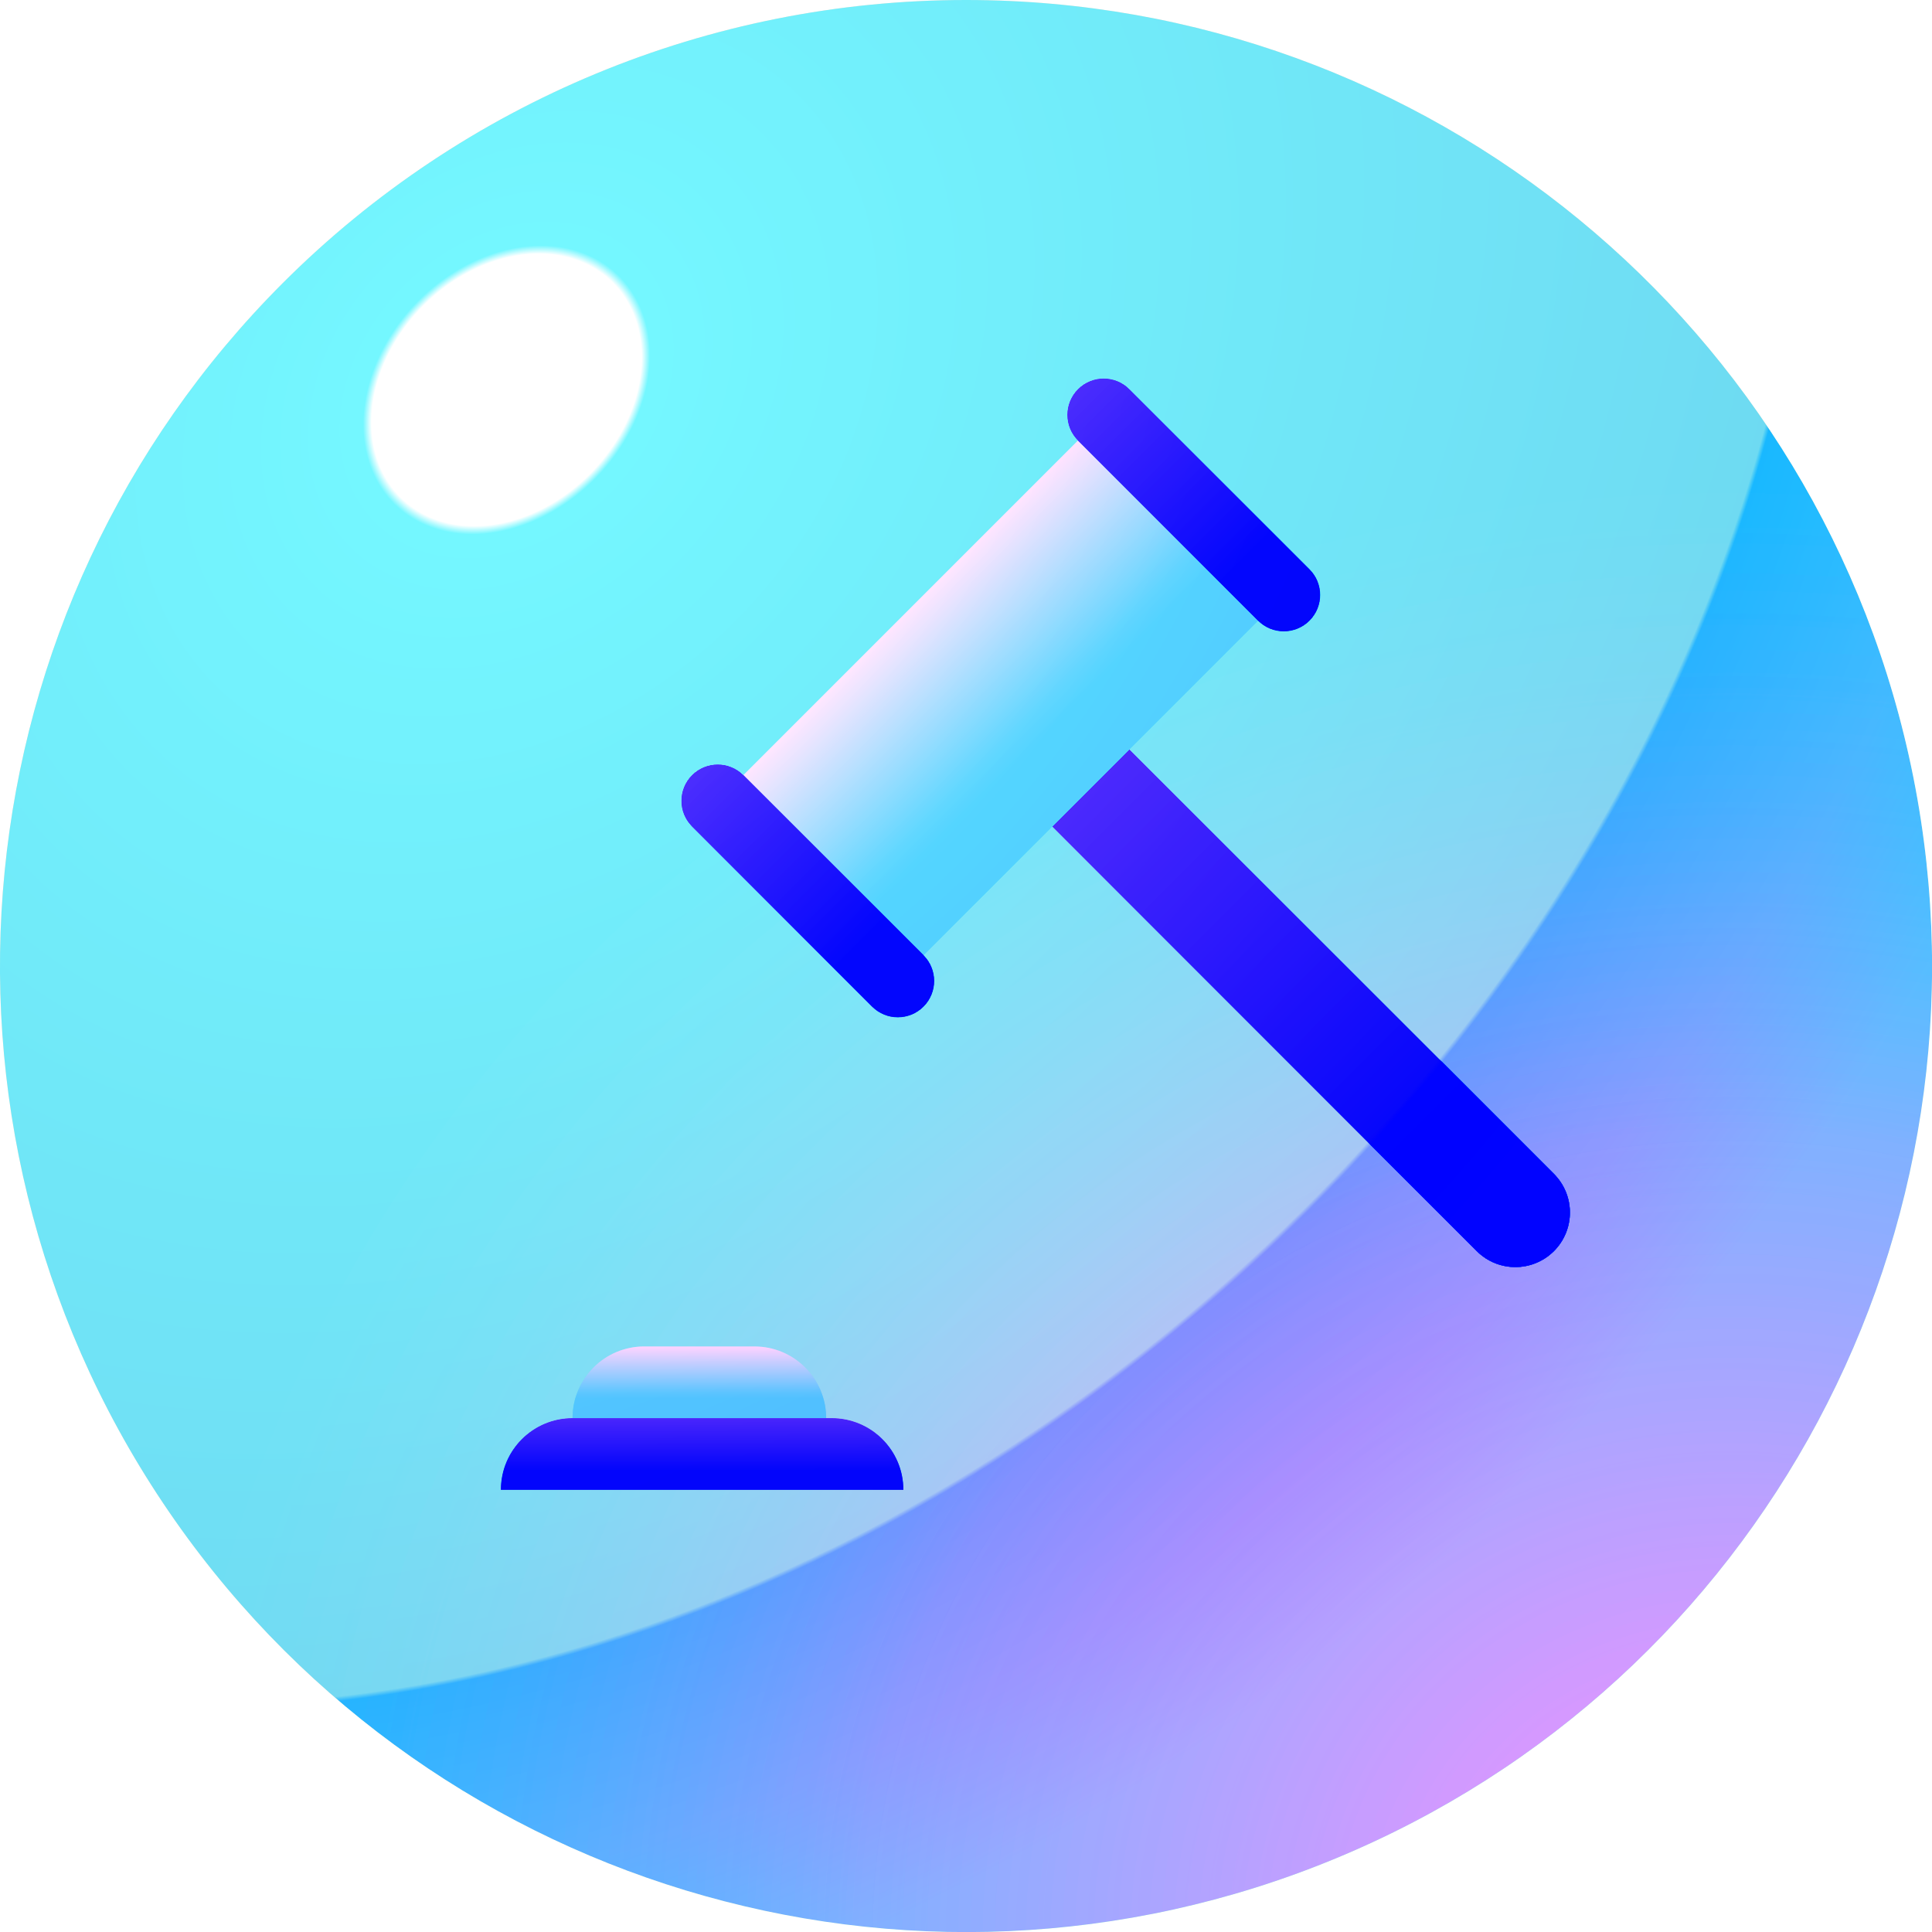
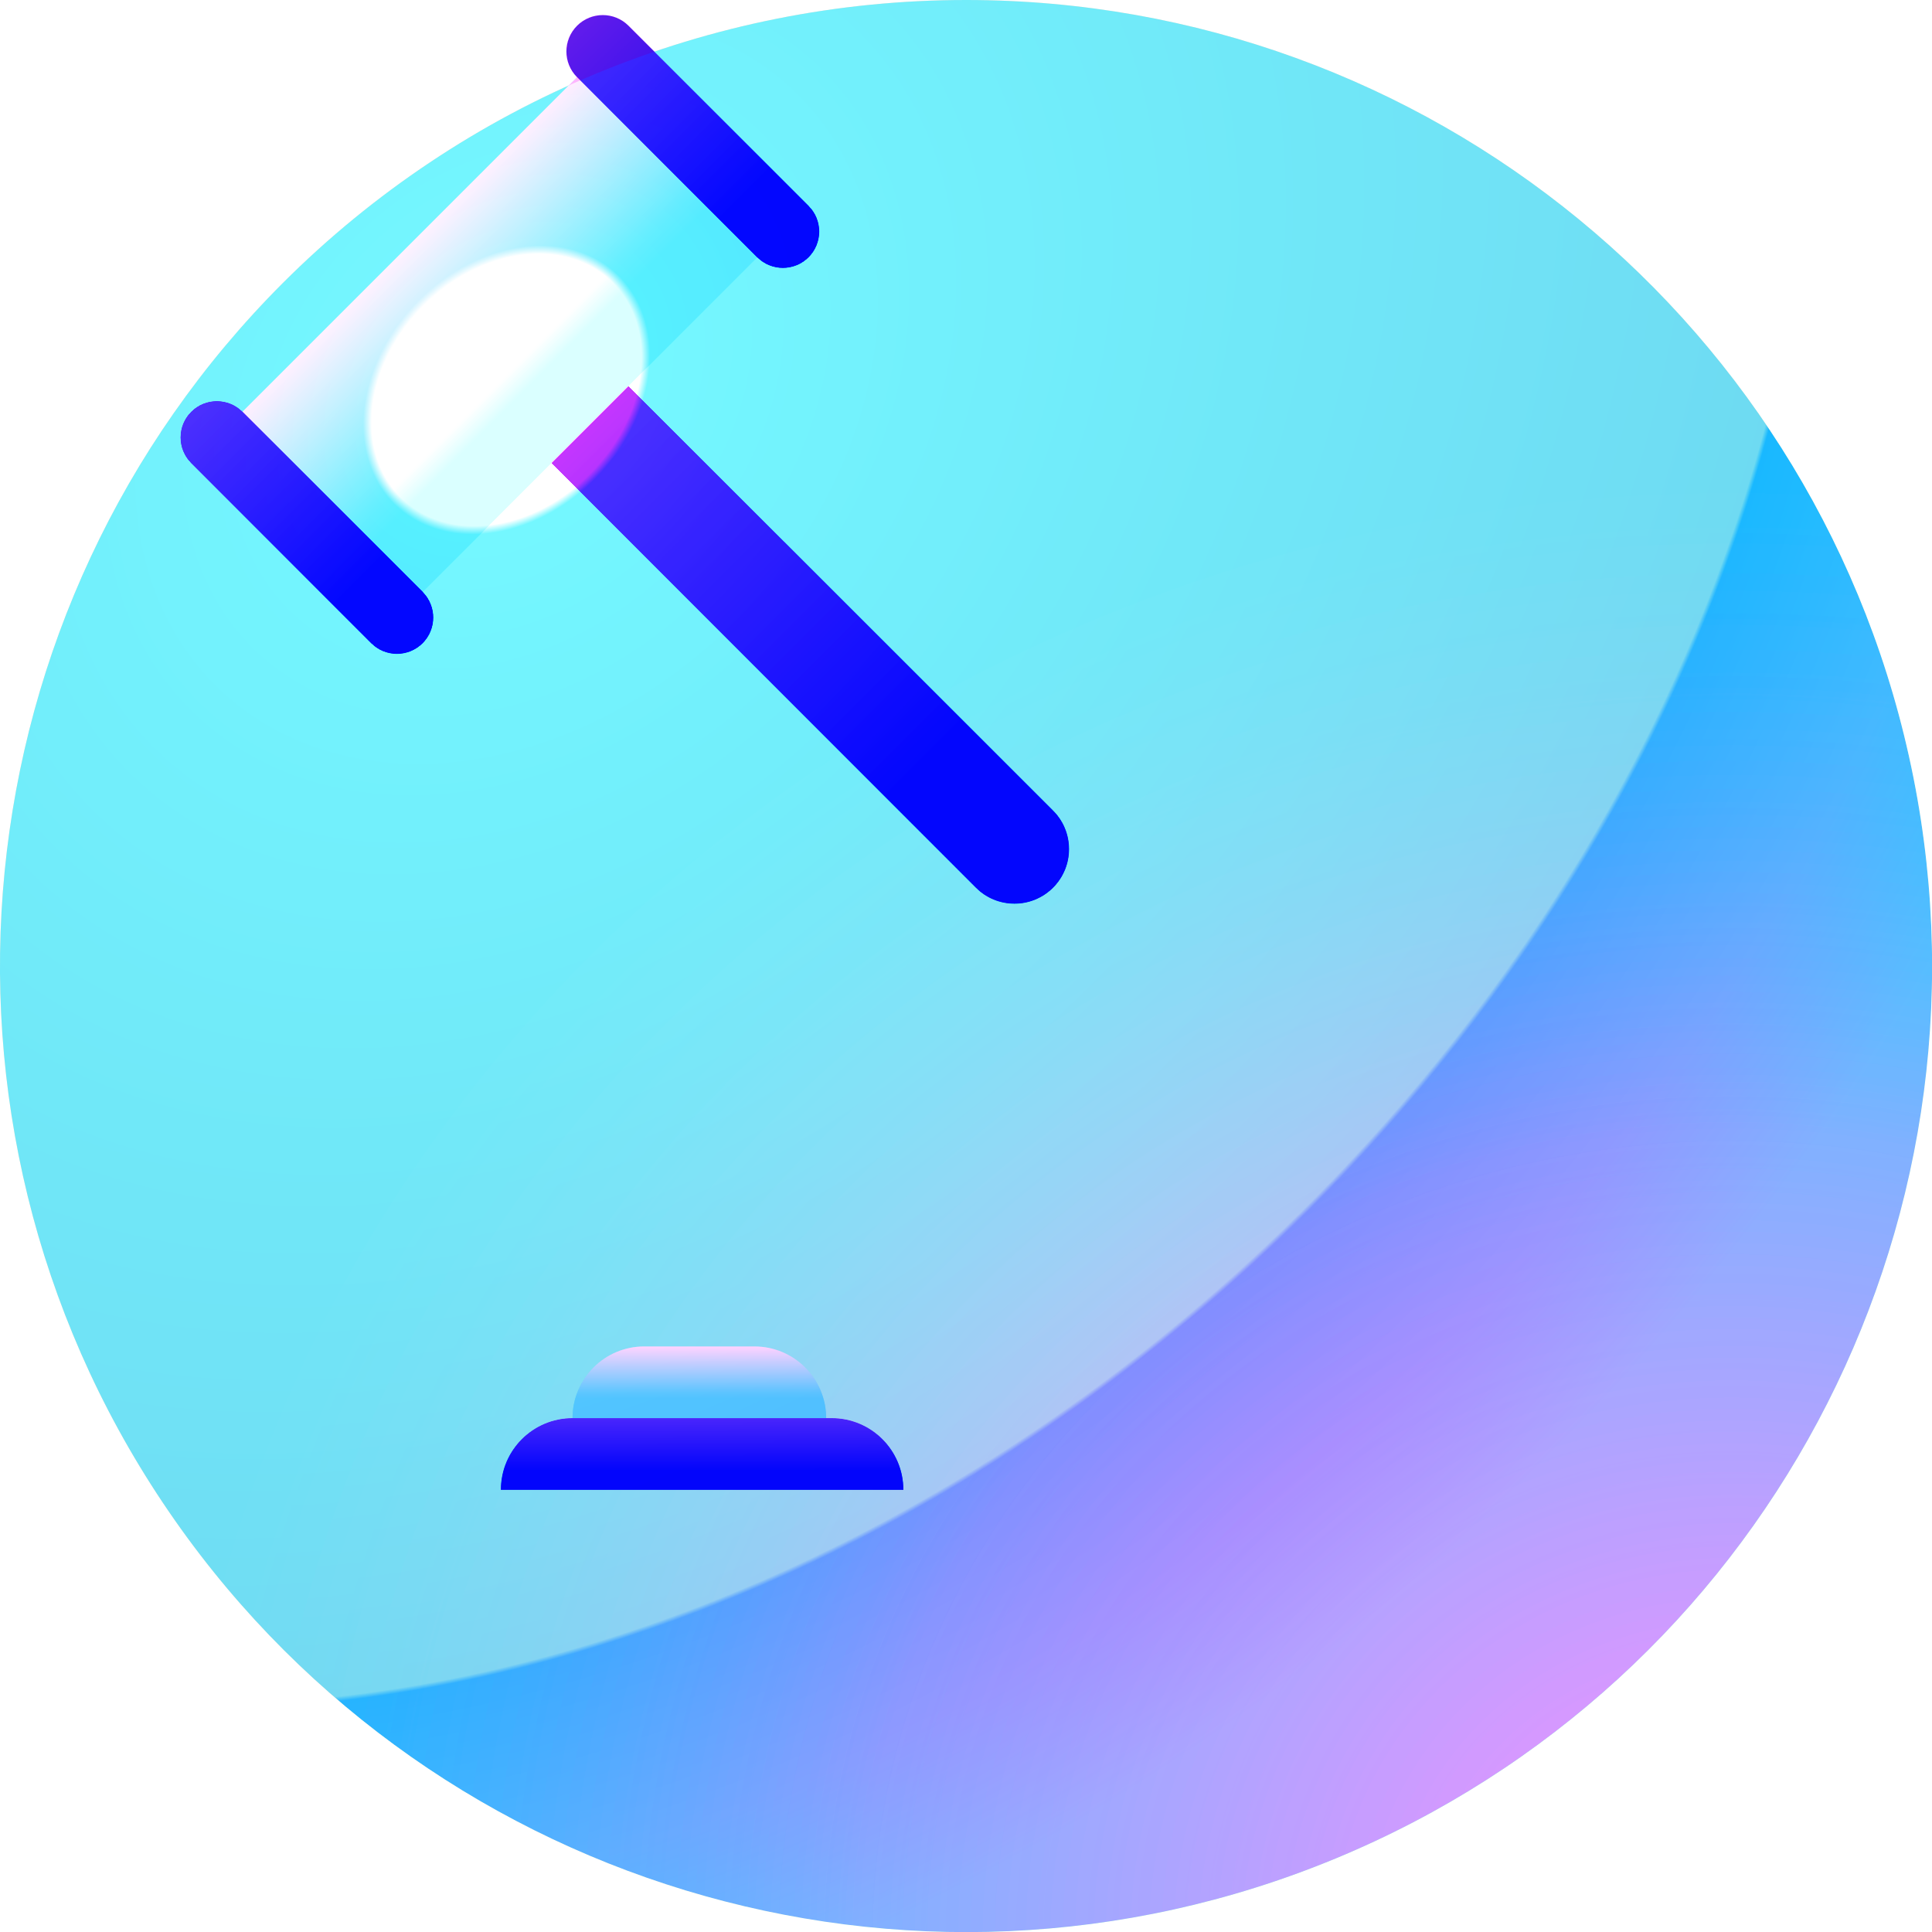
- <svg xmlns="http://www.w3.org/2000/svg" viewBox="0 0 126.855 126.854">
+ <svg xmlns="http://www.w3.org/2000/svg" id="Legal_Icon" data-name="Legal Icon" viewBox="0 0 178.127 178.127">
  <defs>
    <radialGradient id="radial-gradient" cx="0.893" cy="1" r="0.807" gradientTransform="translate(0 0.07) scale(1 0.93)" gradientUnits="objectBoundingBox">
      <stop offset="0" stop-color="#f0c" />
      <stop offset="1" stop-opacity="0" />
    </radialGradient>
    <linearGradient id="linear-gradient" x1="0.5" x2="0.5" y2="0.725" gradientUnits="objectBoundingBox">
      <stop offset="0" stop-color="#ff4242" />
      <stop offset="1" stop-color="#0a0a4b" />
    </linearGradient>
    <radialGradient id="radial-gradient-2" cx="0.268" cy="0.197" r="0.773" gradientTransform="matrix(0.716, 0.698, -0.889, 0.913, 0.252, -0.17)" gradientUnits="objectBoundingBox">
      <stop offset="0" stop-color="#fff" />
      <stop offset="0.079" stop-color="#fff" />
      <stop offset="0.084" stop-color="#65eaff" />
      <stop offset="0.764" stop-color="#5ea0e3" />
      <stop offset="0.767" stop-color="#0047ff" />
      <stop offset="0.893" stop-color="#1b5aff" />
      <stop offset="1" stop-color="#0080ff" />
    </radialGradient>
  </defs>
-   <g id="Legal_Icon" data-name="Legal Icon" transform="translate(0 0)">
-     <path id="Path_30" data-name="Path 30" d="M63.427,0a63.427,63.427,0,1,1-44.85,18.577A63.427,63.427,0,0,1,63.427,0Z" transform="translate(0 0)" fill="#8ccec3" />
-     <path id="Path_36" data-name="Path 36" d="M63.427,0a63.427,63.427,0,1,1-44.85,18.577A63.427,63.427,0,0,1,63.427,0Z" transform="translate(0 0)" fill="url(#radial-gradient)" style="mix-blend-mode: color;isolation: isolate" />
-     <g id="Group_13" data-name="Group 13" transform="translate(32.888 23.861)">
-       <path id="Rectangle_32" data-name="Rectangle 32" d="M0,0H7.168a0,0,0,0,1,0,0V39.423a3.584,3.584,0,0,1-3.584,3.584h0A3.584,3.584,0,0,1,0,39.423V0A0,0,0,0,1,0,0Z" transform="translate(36.2 30.411) rotate(-45)" fill="#3135f2" />
-       <rect id="Rectangle_33" data-name="Rectangle 33" width="31.061" height="16.725" transform="translate(15.926 27.032) rotate(-45)" fill="#b3ceff" />
-       <rect id="Rectangle_34" data-name="Rectangle 34" width="4.779" height="21.504" rx="2.389" transform="translate(36.2 3.379) rotate(-45)" fill="#3135f2" />
-       <rect id="Rectangle_35" data-name="Rectangle 35" width="4.779" height="21.504" rx="2.389" transform="translate(10.857 28.721) rotate(-45)" fill="#3135f2" />
-       <path id="Rectangle_36" data-name="Rectangle 36" d="M4.706,0h7.24a4.706,4.706,0,0,1,4.706,4.706v0a0,0,0,0,1,0,0H0a0,0,0,0,1,0,0v0A4.706,4.706,0,0,1,4.706,0Z" transform="translate(4.706 64.547)" fill="#b3ceff" />
-       <path id="Rectangle_37" data-name="Rectangle 37" d="M4.706,0H21.721a4.706,4.706,0,0,1,4.706,4.706v0a0,0,0,0,1,0,0H0a0,0,0,0,1,0,0v0A4.706,4.706,0,0,1,4.706,0Z" transform="translate(0 69.253)" fill="#3135f2" />
+   <path id="bubble_base" data-name="bubble base" d="M89.064,0A89.064,89.064,0,1,1,26.086,26.086,89.064,89.064,0,0,1,89.064,0Z" transform="translate(0 0)" fill="#8ccec3" />
+   <path id="reflected_light" data-name="reflected light" d="M89.064,0A89.064,89.064,0,1,1,26.086,26.086,89.064,89.064,0,0,1,89.064,0Z" transform="translate(0)" fill="url(#radial-gradient)" style="mix-blend-mode: color;isolation: isolate" />
+   <g id="hammer">
+     <g transform="translate(46.18 33.505)">
+       <g transform="translate(-46.18 -33.505)" class="hammer">
+         <path id="Rectangle_32" data-name="Rectangle 32" d="M0,0H10.065a0,0,0,0,1,0,0V55.357A5.032,5.032,0,0,1,5.032,60.39h0A5.032,5.032,0,0,1,0,55.357V0A0,0,0,0,1,0,0Z" transform="translate(50.831 42.702) rotate(-45)" fill="#3135f2" />
+         <rect id="Rectangle_33" data-name="Rectangle 33" width="43.615" height="23.485" transform="translate(22.363 37.958) rotate(-45)" fill="#b3ceff" />
+         <rect id="Rectangle_34" data-name="Rectangle 34" width="6.71" height="30.195" rx="3.355" transform="translate(50.831 4.745) rotate(-45)" fill="#3135f2" />
+         <rect id="Rectangle_35" data-name="Rectangle 35" width="6.71" height="30.195" rx="3.355" transform="translate(15.246 40.33) rotate(-45)" fill="#3135f2" />
+         <path id="Rectangle_32-2" data-name="Rectangle 32" d="M0,0H10.065a0,0,0,0,1,0,0V55.357A5.032,5.032,0,0,1,5.032,60.39h0A5.032,5.032,0,0,1,0,55.357V0A0,0,0,0,1,0,0Z" transform="translate(50.831 42.702) rotate(-45)" fill="url(#linear-gradient)" style="mix-blend-mode: overlay;isolation: isolate" />
+         <rect id="Rectangle_33-2" data-name="Rectangle 33" width="43.615" height="23.485" transform="translate(22.363 37.958) rotate(-45)" fill="url(#linear-gradient)" style="mix-blend-mode: overlay;isolation: isolate" />
+         <rect id="Rectangle_34-2" data-name="Rectangle 34" width="6.71" height="30.195" rx="3.355" transform="translate(50.831 4.745) rotate(-45)" fill="url(#linear-gradient)" style="mix-blend-mode: overlay;isolation: isolate" />
+         <rect id="Rectangle_35-2" data-name="Rectangle 35" width="6.71" height="30.195" rx="3.355" transform="translate(15.246 40.33) rotate(-45)" fill="url(#linear-gradient)" style="mix-blend-mode: overlay;isolation: isolate" />
+       </g>
    </g>
-     <g id="Group_14" data-name="Group 14" transform="translate(32.888 23.861)" style="mix-blend-mode: overlay;isolation: isolate">
-       <path id="Rectangle_32-2" data-name="Rectangle 32" d="M0,0H7.168a0,0,0,0,1,0,0V39.423a3.584,3.584,0,0,1-3.584,3.584h0A3.584,3.584,0,0,1,0,39.423V0A0,0,0,0,1,0,0Z" transform="translate(36.2 30.411) rotate(-45)" fill="url(#linear-gradient)" />
-       <rect id="Rectangle_33-2" data-name="Rectangle 33" width="31.061" height="16.725" transform="translate(15.926 27.032) rotate(-45)" fill="url(#linear-gradient)" />
-       <rect id="Rectangle_34-2" data-name="Rectangle 34" width="4.779" height="21.504" rx="2.389" transform="translate(36.2 3.379) rotate(-45)" fill="url(#linear-gradient)" />
-       <rect id="Rectangle_35-2" data-name="Rectangle 35" width="4.779" height="21.504" rx="2.389" transform="translate(10.857 28.721) rotate(-45)" fill="url(#linear-gradient)" />
-       <path id="Rectangle_36-2" data-name="Rectangle 36" d="M4.706,0h7.24a4.706,4.706,0,0,1,4.706,4.706v0a0,0,0,0,1,0,0H0a0,0,0,0,1,0,0v0A4.706,4.706,0,0,1,4.706,0Z" transform="translate(4.706 64.547)" fill="url(#linear-gradient)" />
-       <path id="Rectangle_37-2" data-name="Rectangle 37" d="M4.706,0H21.721a4.706,4.706,0,0,1,4.706,4.706v0a0,0,0,0,1,0,0H0a0,0,0,0,1,0,0v0A4.706,4.706,0,0,1,4.706,0Z" transform="translate(0 69.253)" fill="url(#linear-gradient)" />
+   </g>
+   <g id="plate">
+     <g id="Group_13" data-name="Group 13" transform="translate(46.18 33.505)">
+       <path id="Rectangle_36" data-name="Rectangle 36" d="M6.608,0H16.775a6.608,6.608,0,0,1,6.608,6.608v0a0,0,0,0,1,0,0H0a0,0,0,0,1,0,0v0A6.608,6.608,0,0,1,6.608,0Z" transform="translate(6.608 90.636)" fill="#b3ceff" />
+       <path id="Rectangle_37" data-name="Rectangle 37" d="M6.608,0H30.5a6.608,6.608,0,0,1,6.608,6.608v0a0,0,0,0,1,0,0H0a0,0,0,0,1,0,0v0A6.608,6.608,0,0,1,6.608,0Z" transform="translate(0 97.244)" fill="#3135f2" />
    </g>
-     <path id="Path_33" data-name="Path 33" d="M63.427,0a63.427,63.427,0,1,1-44.85,18.577A63.427,63.427,0,0,1,63.427,0Z" transform="translate(0 0)" fill="url(#radial-gradient-2)" style="mix-blend-mode: overlay;isolation: isolate" />
+     <g id="Group_14" data-name="Group 14" transform="translate(46.18 33.505)" style="mix-blend-mode: overlay;isolation: isolate">
+       <path id="Rectangle_36-2" data-name="Rectangle 36" d="M6.608,0H16.775a6.608,6.608,0,0,1,6.608,6.608v0a0,0,0,0,1,0,0H0a0,0,0,0,1,0,0v0A6.608,6.608,0,0,1,6.608,0Z" transform="translate(6.608 90.636)" fill="url(#linear-gradient)" />
+       <path id="Rectangle_37-2" data-name="Rectangle 37" d="M6.608,0H30.5a6.608,6.608,0,0,1,6.608,6.608v0a0,0,0,0,1,0,0H0a0,0,0,0,1,0,0v0A6.608,6.608,0,0,1,6.608,0Z" transform="translate(0 97.244)" fill="url(#linear-gradient)" />
+     </g>
  </g>
+   <path id="bubble_overlay" data-name="bubble overlay" d="M89.064,0A89.064,89.064,0,1,1,26.086,26.086,89.064,89.064,0,0,1,89.064,0Z" transform="translate(0 0)" fill="url(#radial-gradient-2)" style="mix-blend-mode: overlay;isolation: isolate" />
</svg>
